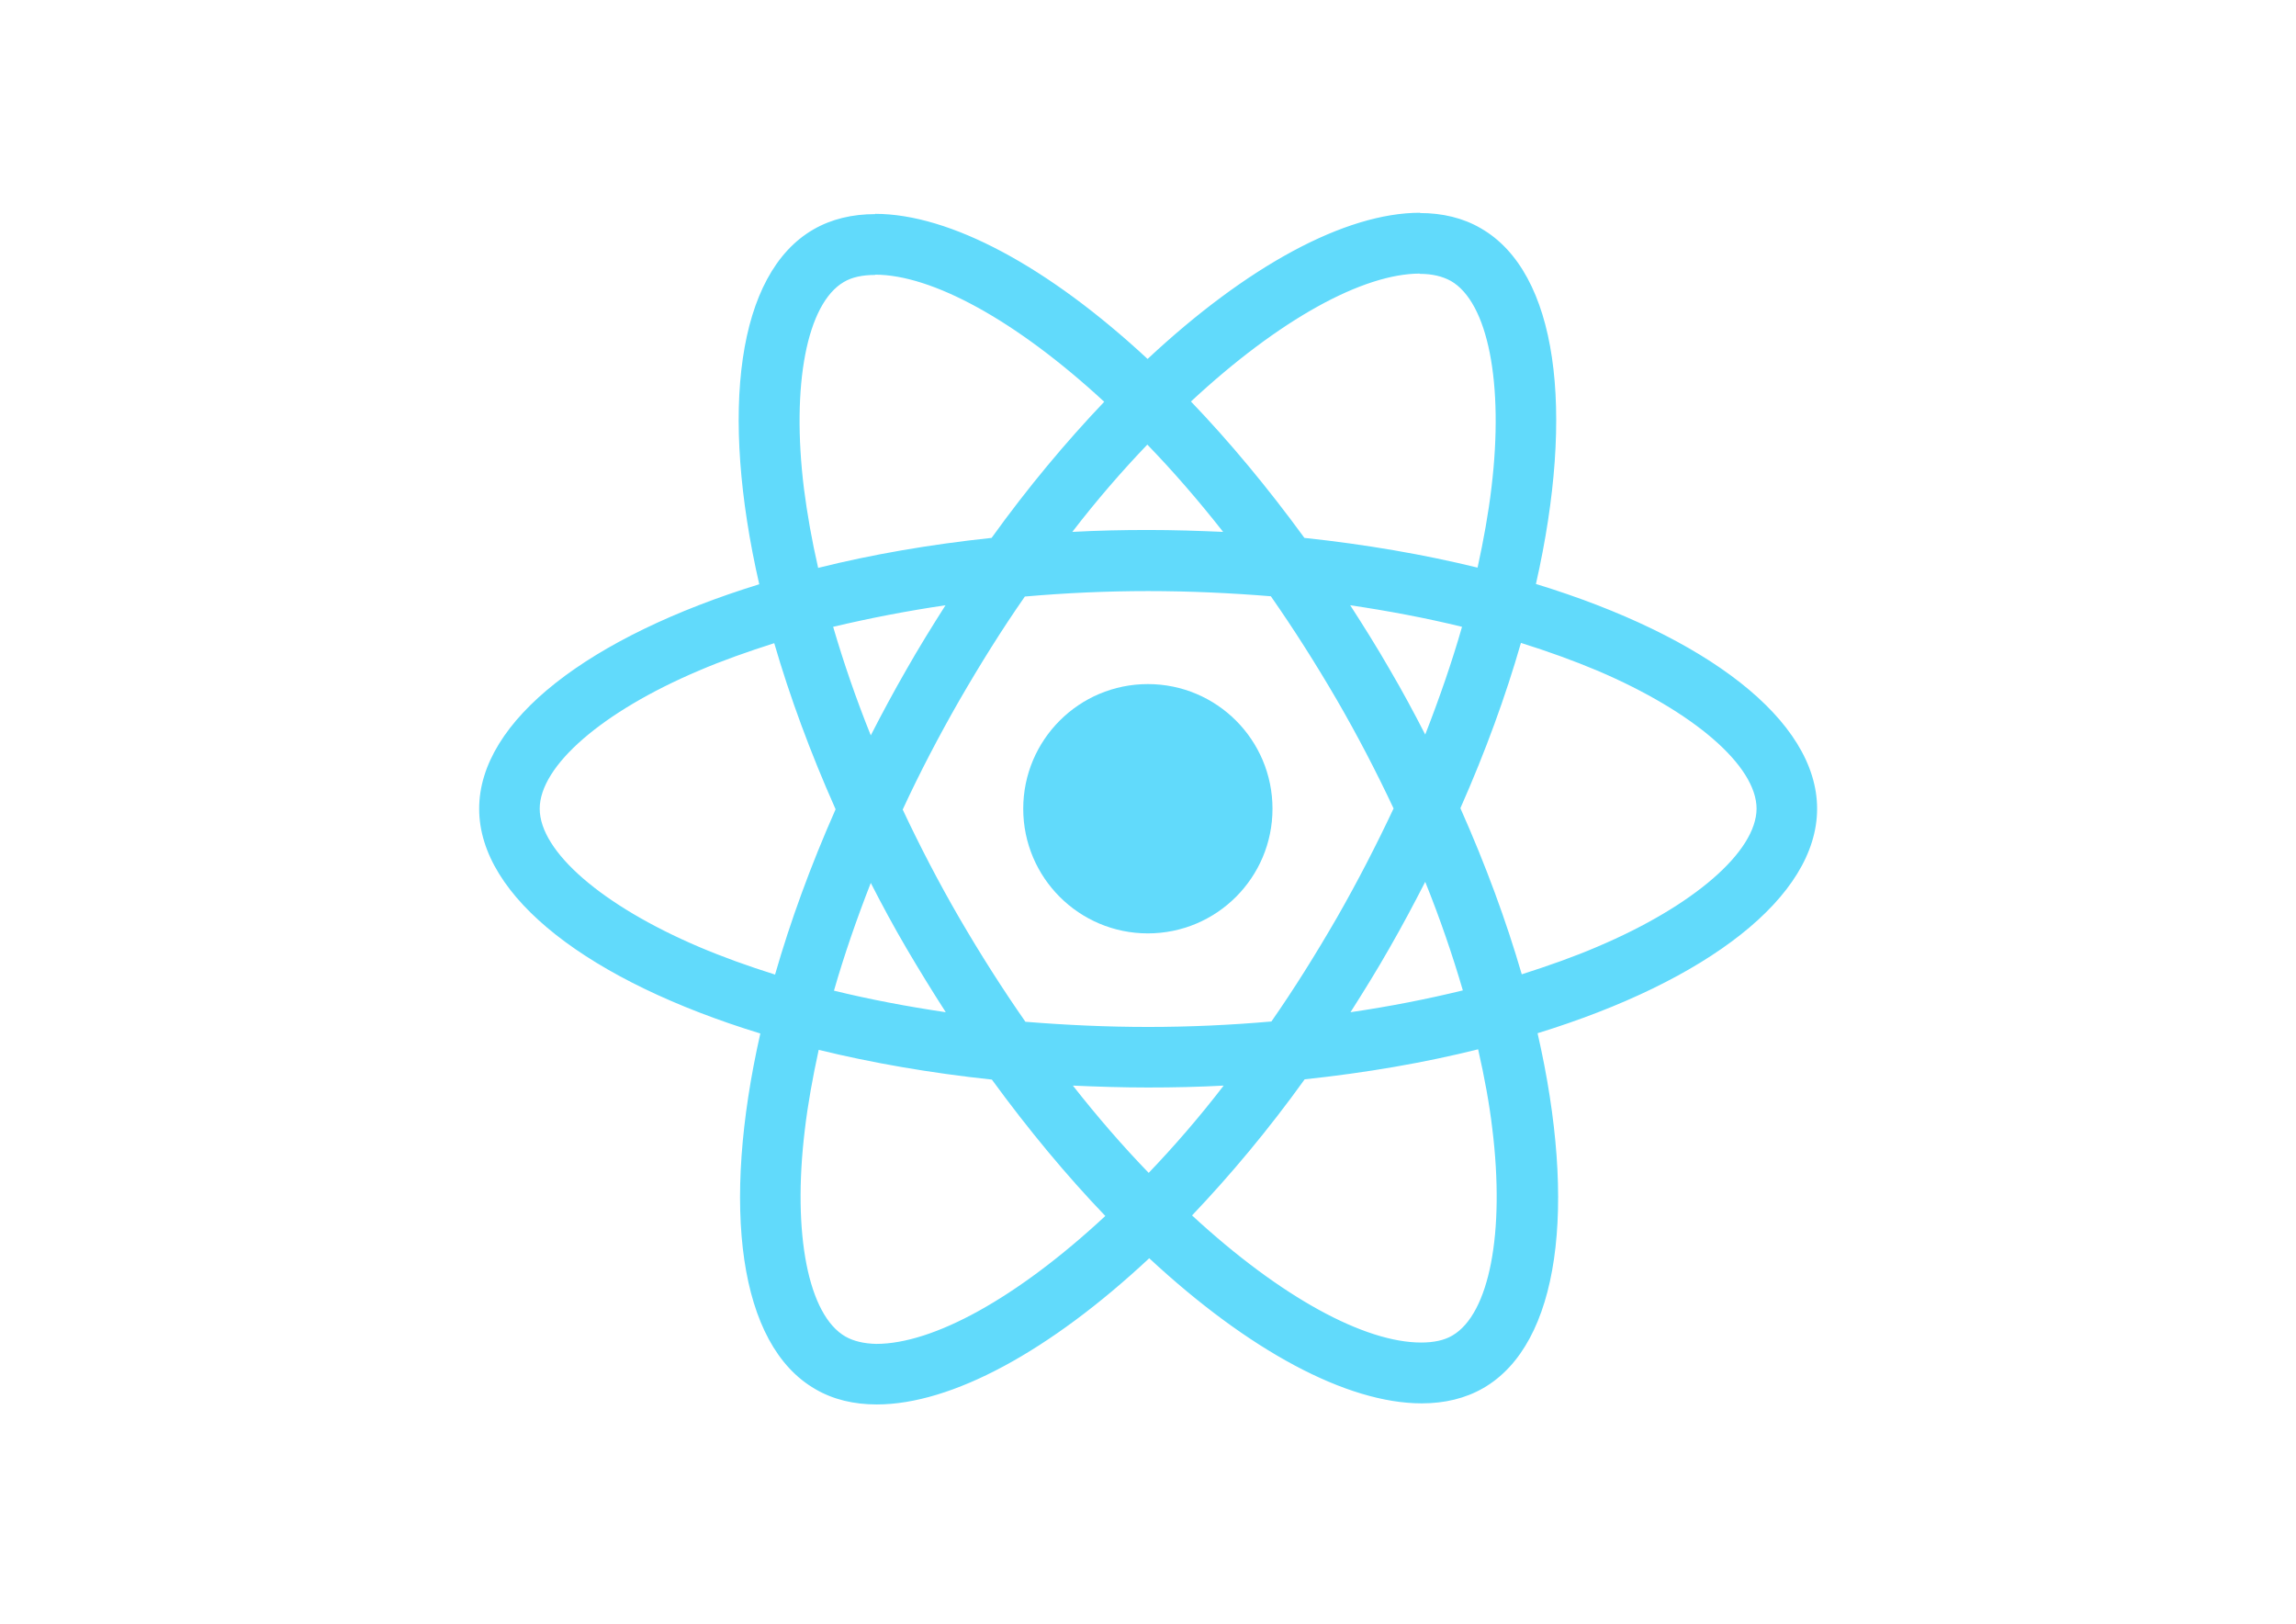
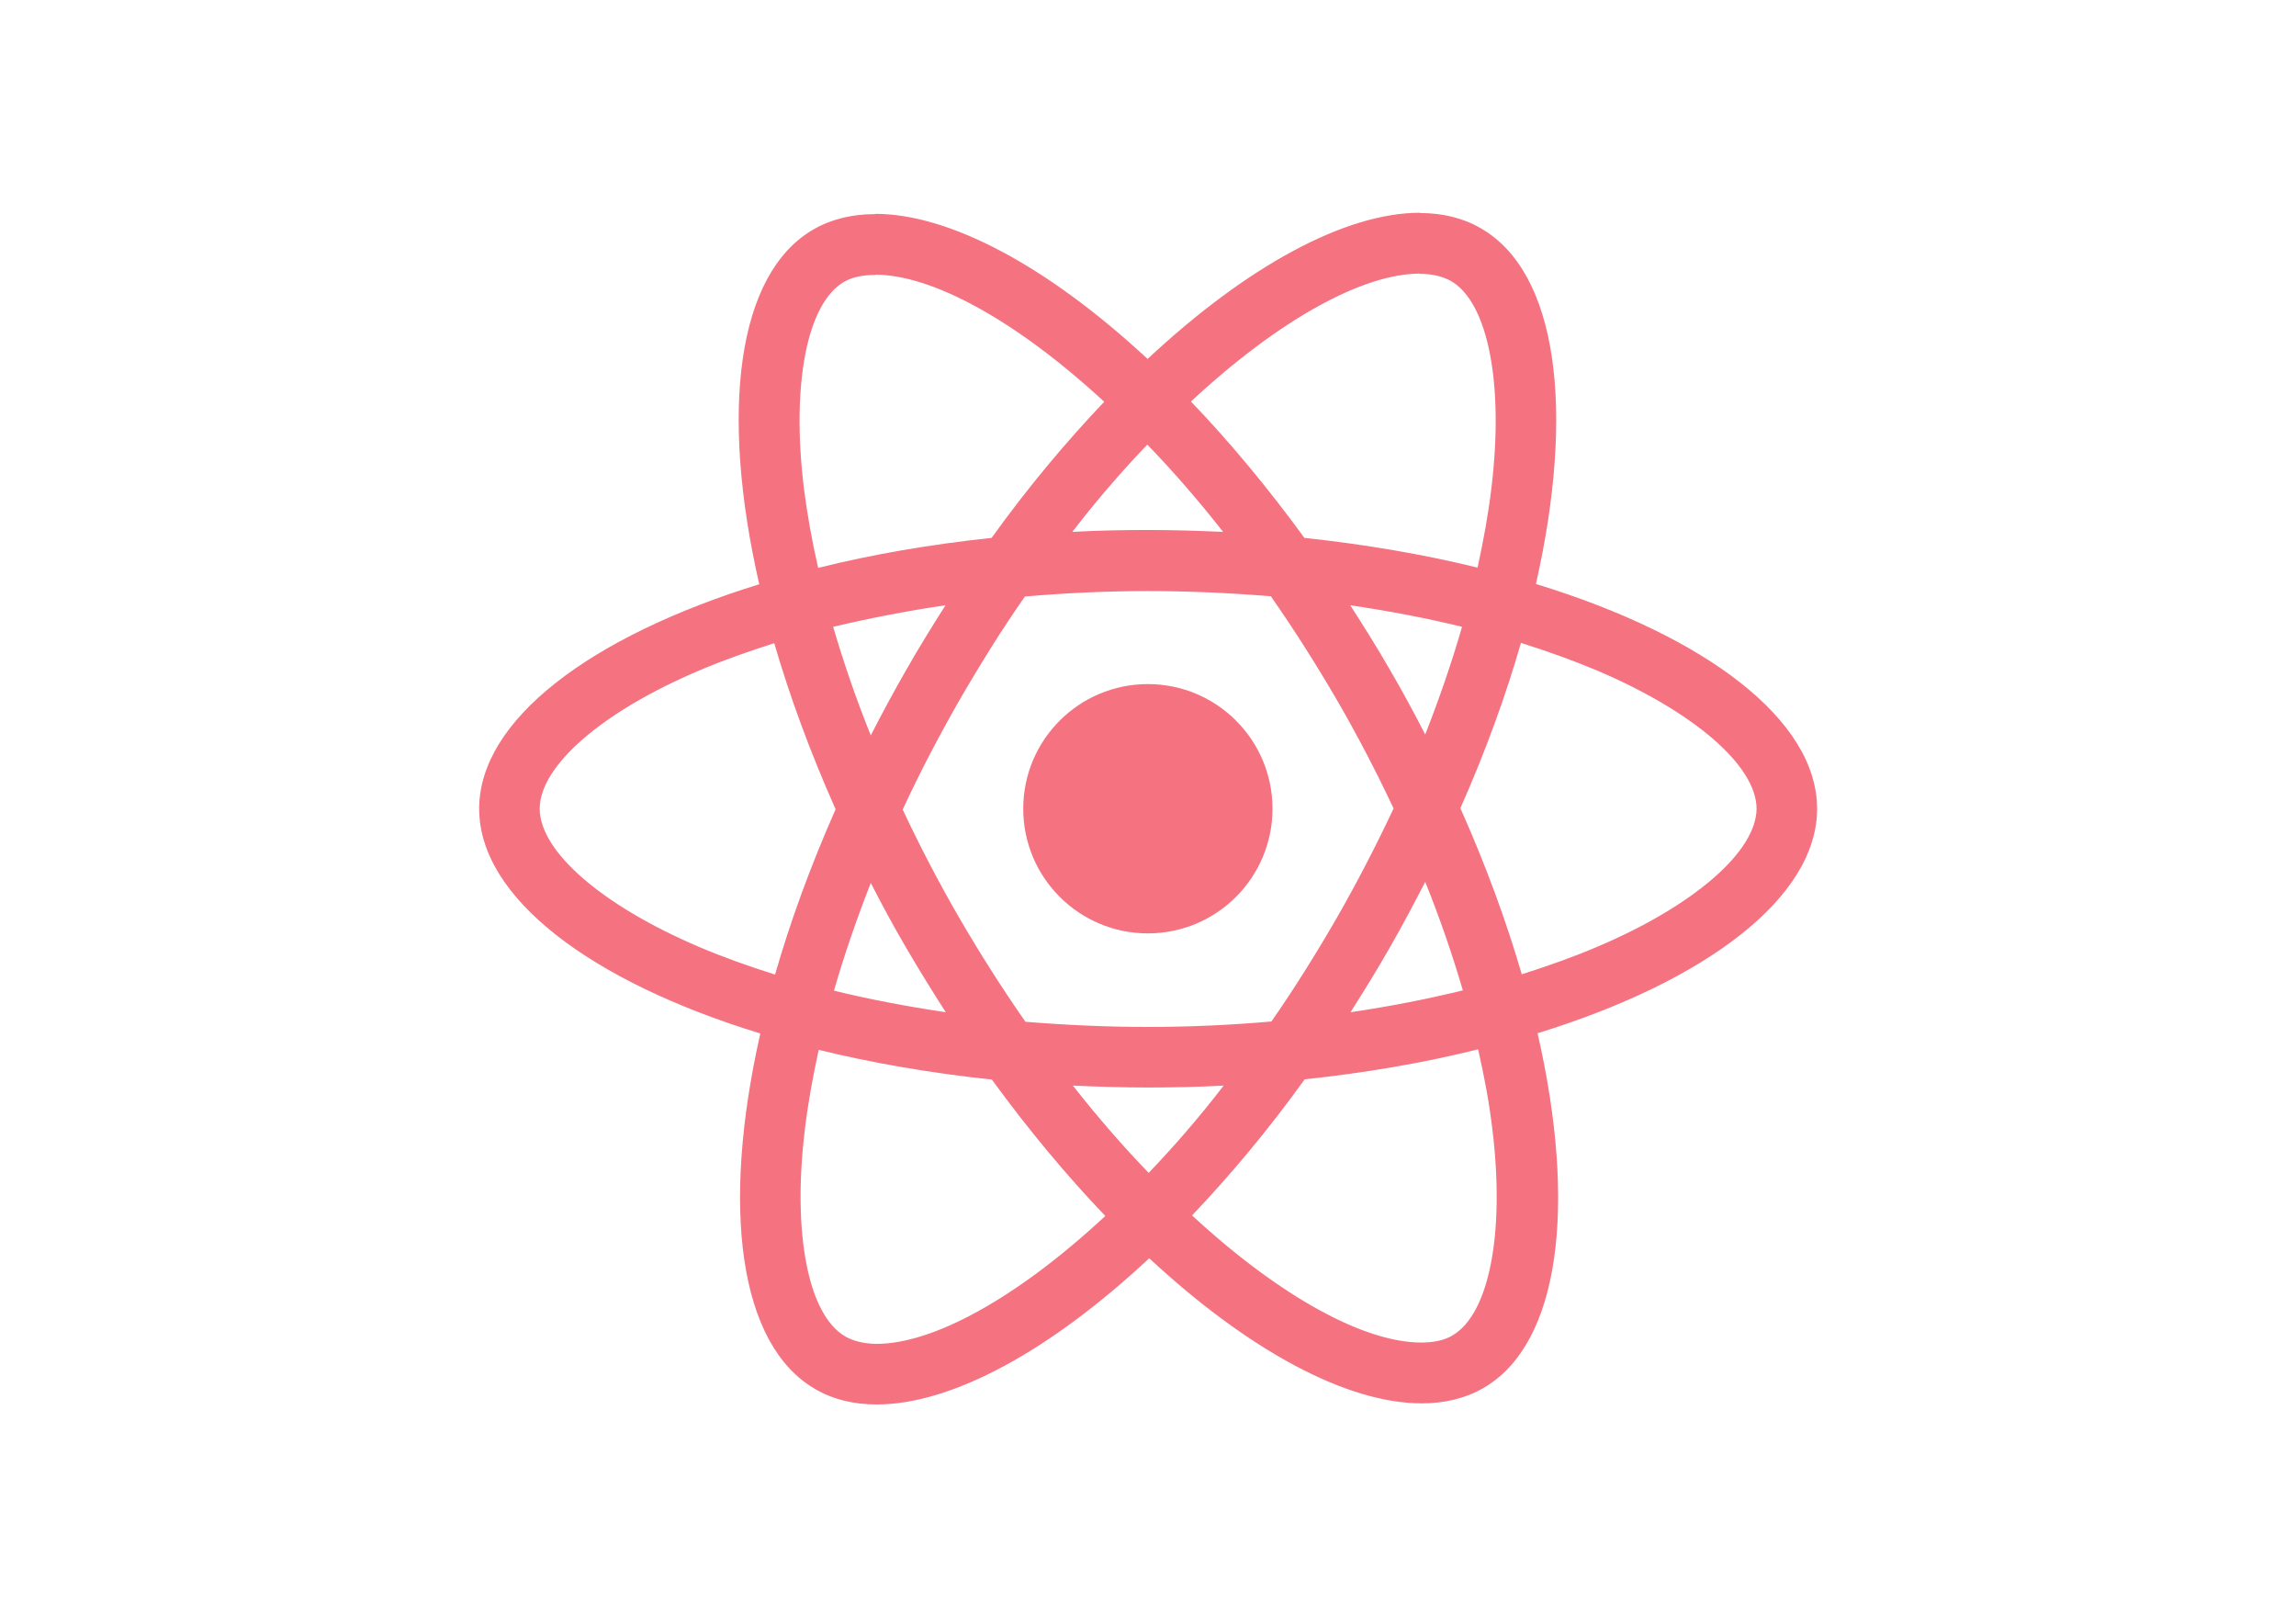
<svg xmlns="http://www.w3.org/2000/svg" viewBox="0 0 841.9 595.3">
-   <g fill="#61DAFB">
+   <g fill="#F57281">
    <path d="M666.3 296.5c0-32.5-40.7-63.3-103.1-82.4 14.4-63.6 8-114.2-20.2-130.4-6.5-3.8-14.1-5.6-22.4-5.6v22.3c4.6 0 8.3.9 11.4 2.6 13.6 7.8 19.5 37.5 14.9 75.7-1.1 9.4-2.9 19.3-5.1 29.4-19.6-4.8-41-8.5-63.5-10.9-13.5-18.5-27.5-35.3-41.6-50 32.6-30.3 63.2-46.9 84-46.9V78c-27.5 0-63.5 19.6-99.9 53.6-36.4-33.8-72.4-53.2-99.9-53.2v22.3c20.7 0 51.4 16.5 84 46.6-14 14.7-28 31.4-41.3 49.9-22.6 2.4-44 6.1-63.6 11-2.3-10-4-19.7-5.2-29-4.7-38.2 1.1-67.9 14.6-75.8 3-1.8 6.9-2.6 11.5-2.6V78.5c-8.4 0-16 1.8-22.6 5.6-28.1 16.2-34.4 66.7-19.9 130.1-62.2 19.2-102.7 49.9-102.7 82.3 0 32.5 40.7 63.3 103.1 82.4-14.4 63.6-8 114.2 20.2 130.4 6.5 3.8 14.1 5.6 22.5 5.6 27.5 0 63.5-19.6 99.9-53.6 36.4 33.8 72.4 53.2 99.9 53.2 8.4 0 16-1.8 22.6-5.6 28.1-16.2 34.4-66.7 19.9-130.1 62-19.1 102.5-49.9 102.5-82.3zm-130.2-66.7c-3.7 12.9-8.3 26.2-13.5 39.5-4.1-8-8.4-16-13.1-24-4.6-8-9.5-15.8-14.4-23.4 14.2 2.1 27.9 4.7 41 7.9zm-45.8 106.5c-7.8 13.5-15.8 26.3-24.1 38.2-14.9 1.3-30 2-45.2 2-15.1 0-30.2-.7-45-1.9-8.3-11.9-16.4-24.6-24.2-38-7.6-13.1-14.5-26.4-20.8-39.8 6.2-13.4 13.2-26.8 20.7-39.9 7.8-13.5 15.8-26.3 24.1-38.2 14.9-1.3 30-2 45.2-2 15.1 0 30.2.7 45 1.9 8.3 11.9 16.4 24.6 24.2 38 7.6 13.1 14.5 26.4 20.8 39.8-6.3 13.4-13.2 26.8-20.7 39.9zm32.3-13c5.4 13.4 10 26.8 13.8 39.8-13.1 3.2-26.9 5.9-41.2 8 4.9-7.7 9.8-15.6 14.4-23.7 4.6-8 8.9-16.1 13-24.1zM421.2 430c-9.3-9.6-18.6-20.3-27.8-32 9 .4 18.2.7 27.5.7 9.4 0 18.7-.2 27.8-.7-9 11.7-18.3 22.4-27.5 32zm-74.4-58.9c-14.2-2.1-27.9-4.7-41-7.9 3.7-12.9 8.3-26.2 13.5-39.5 4.1 8 8.4 16 13.1 24 4.7 8 9.5 15.8 14.4 23.4zM420.7 163c9.3 9.6 18.6 20.3 27.8 32-9-.4-18.2-.7-27.5-.7-9.4 0-18.7.2-27.8.7 9-11.7 18.3-22.4 27.5-32zm-74 58.9c-4.9 7.7-9.8 15.6-14.4 23.7-4.6 8-8.9 16-13 24-5.4-13.4-10-26.8-13.8-39.8 13.1-3.1 26.9-5.8 41.2-7.9zm-90.5 125.2c-35.4-15.1-58.3-34.9-58.3-50.6 0-15.7 22.9-35.6 58.3-50.6 8.6-3.7 18-7 27.7-10.1 5.7 19.6 13.2 40 22.5 60.9-9.2 20.8-16.6 41.1-22.2 60.6-9.9-3.1-19.3-6.5-28-10.2zM310 490c-13.6-7.8-19.5-37.5-14.9-75.7 1.1-9.4 2.9-19.3 5.1-29.4 19.6 4.8 41 8.5 63.5 10.9 13.5 18.5 27.5 35.3 41.6 50-32.6 30.3-63.2 46.9-84 46.9-4.5-.1-8.3-1-11.3-2.7zm237.2-76.2c4.7 38.2-1.1 67.9-14.6 75.8-3 1.8-6.9 2.6-11.5 2.6-20.7 0-51.4-16.5-84-46.6 14-14.7 28-31.4 41.3-49.9 22.6-2.4 44-6.1 63.6-11 2.3 10.1 4.1 19.8 5.2 29.1zm38.5-66.7c-8.6 3.7-18 7-27.7 10.1-5.7-19.6-13.2-40-22.5-60.9 9.2-20.8 16.6-41.1 22.2-60.6 9.9 3.1 19.3 6.5 28.1 10.2 35.4 15.1 58.3 34.9 58.3 50.6-.1 15.7-23 35.6-58.4 50.6zM320.8 78.4z" />
    <circle cx="420.9" cy="296.5" r="45.7" />
    <path d="M520.5 78.1z" />
  </g>
</svg>
